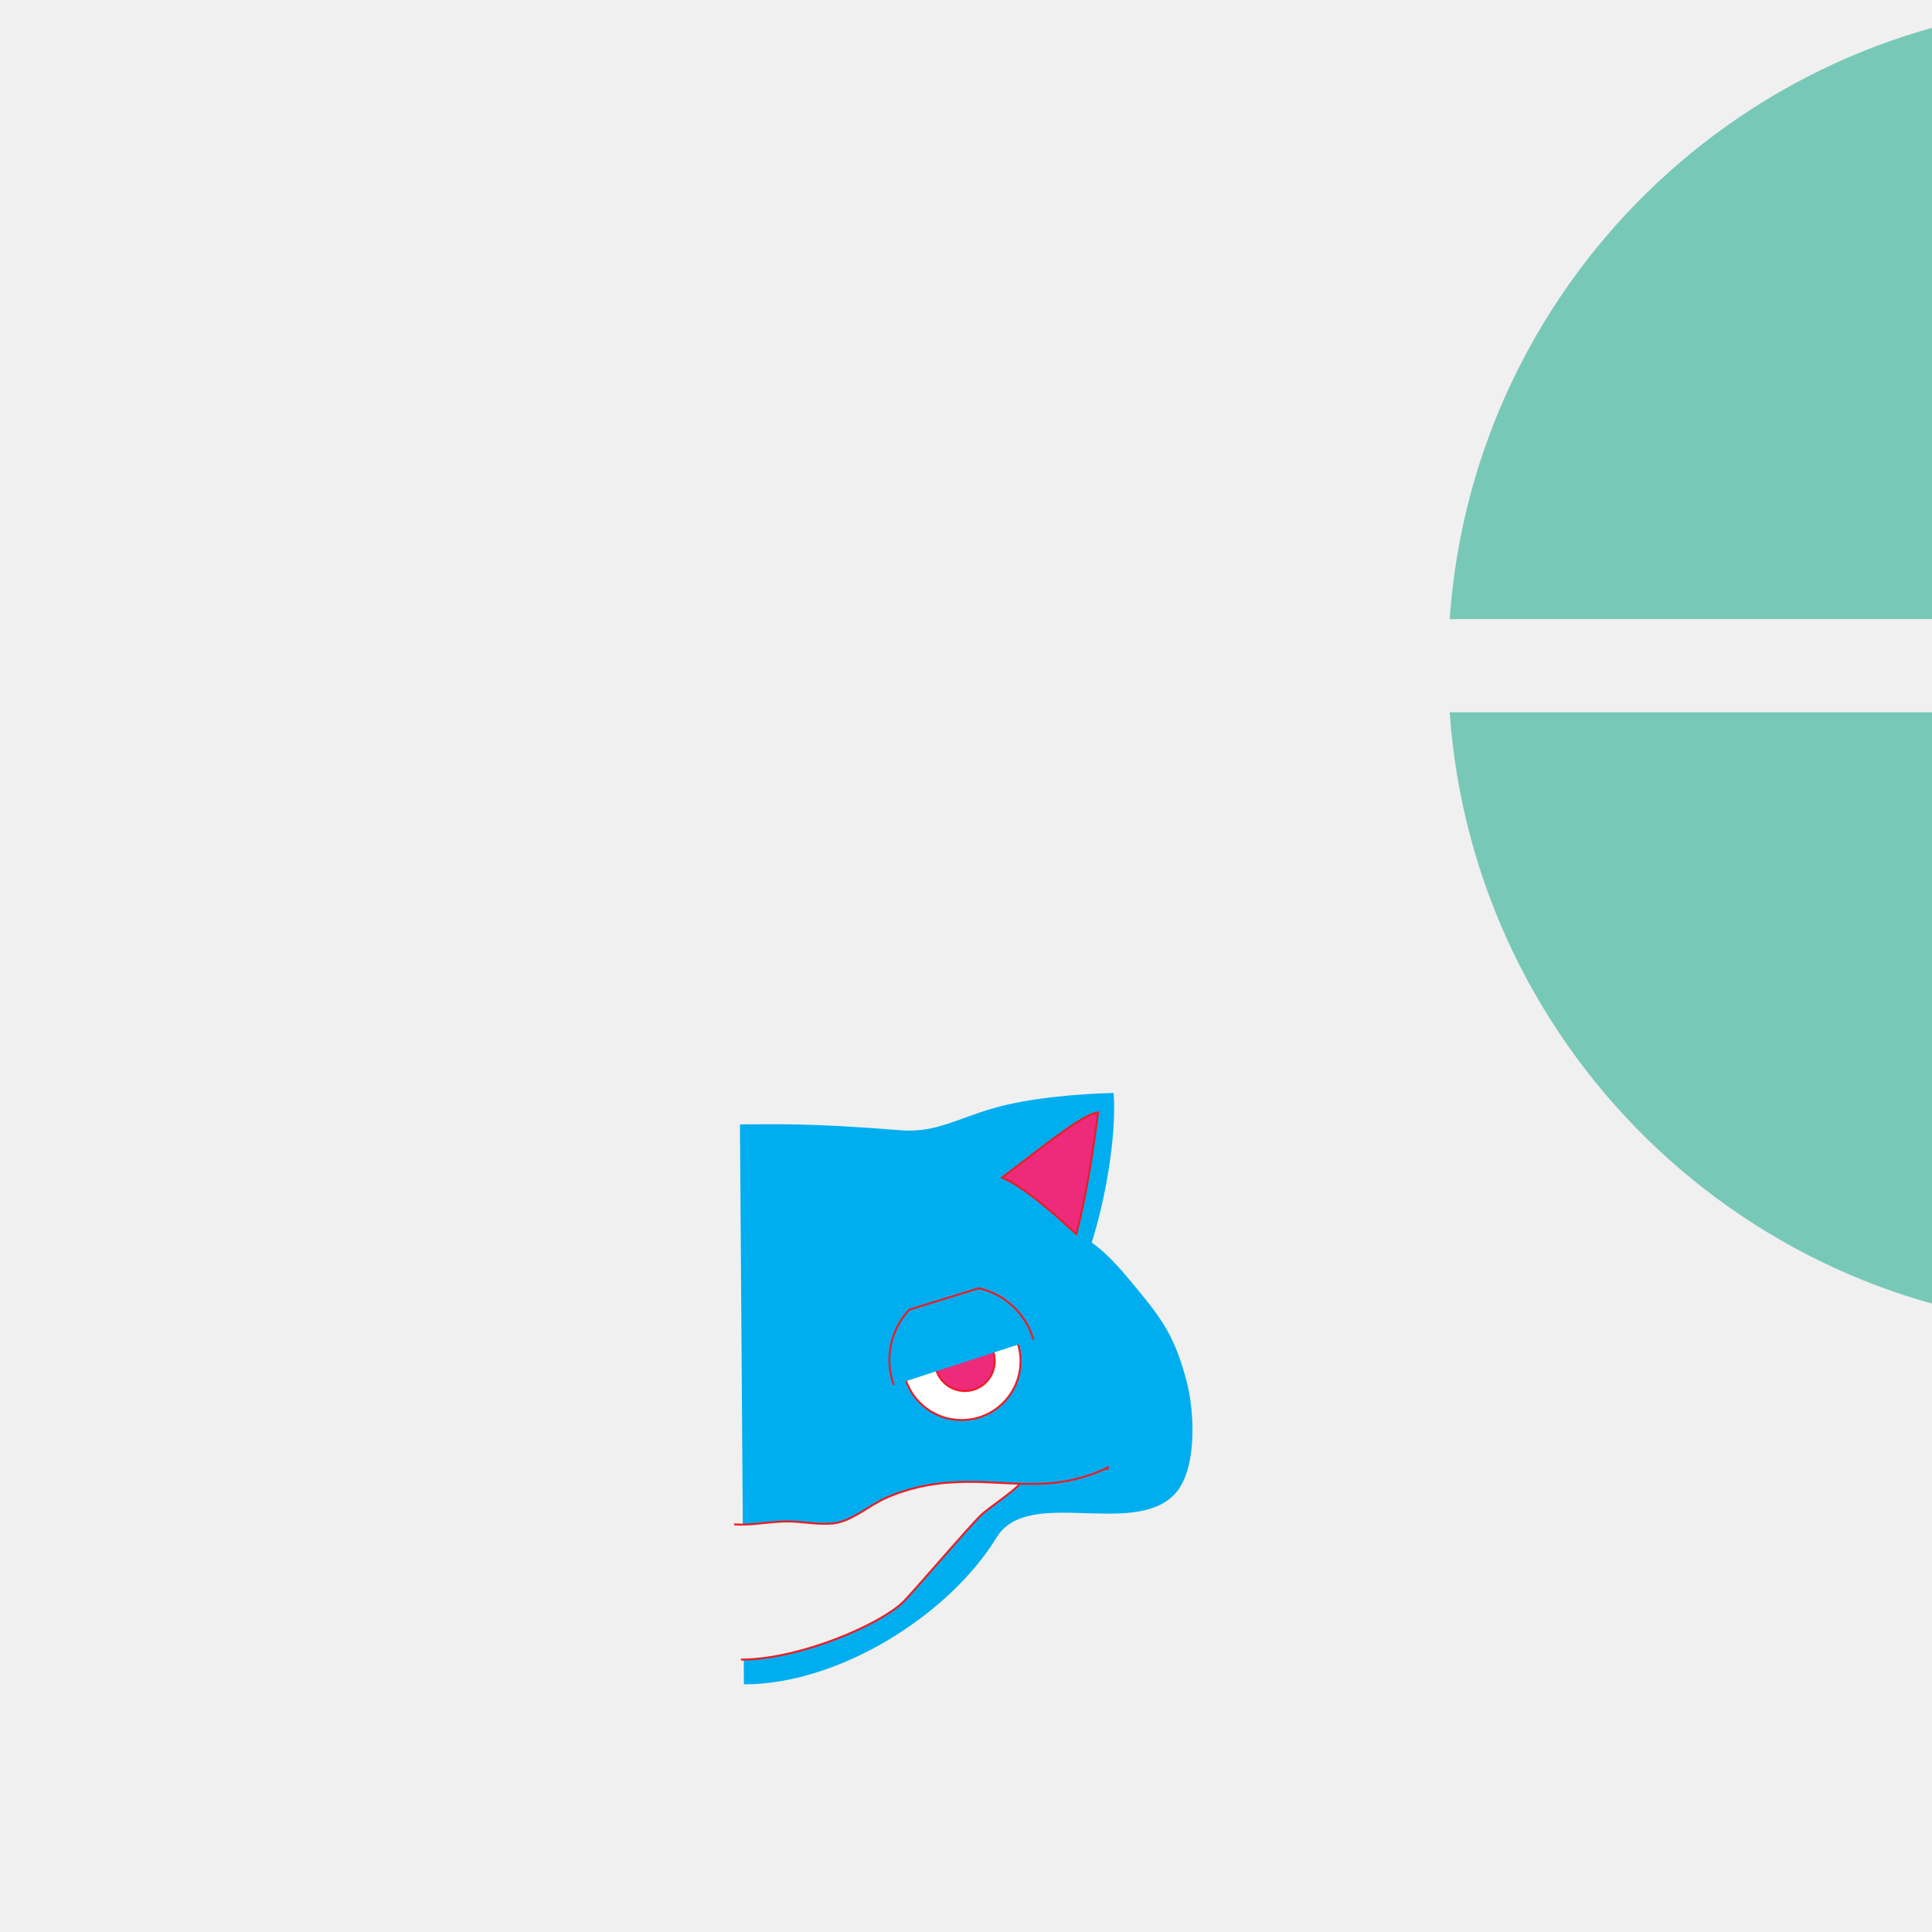
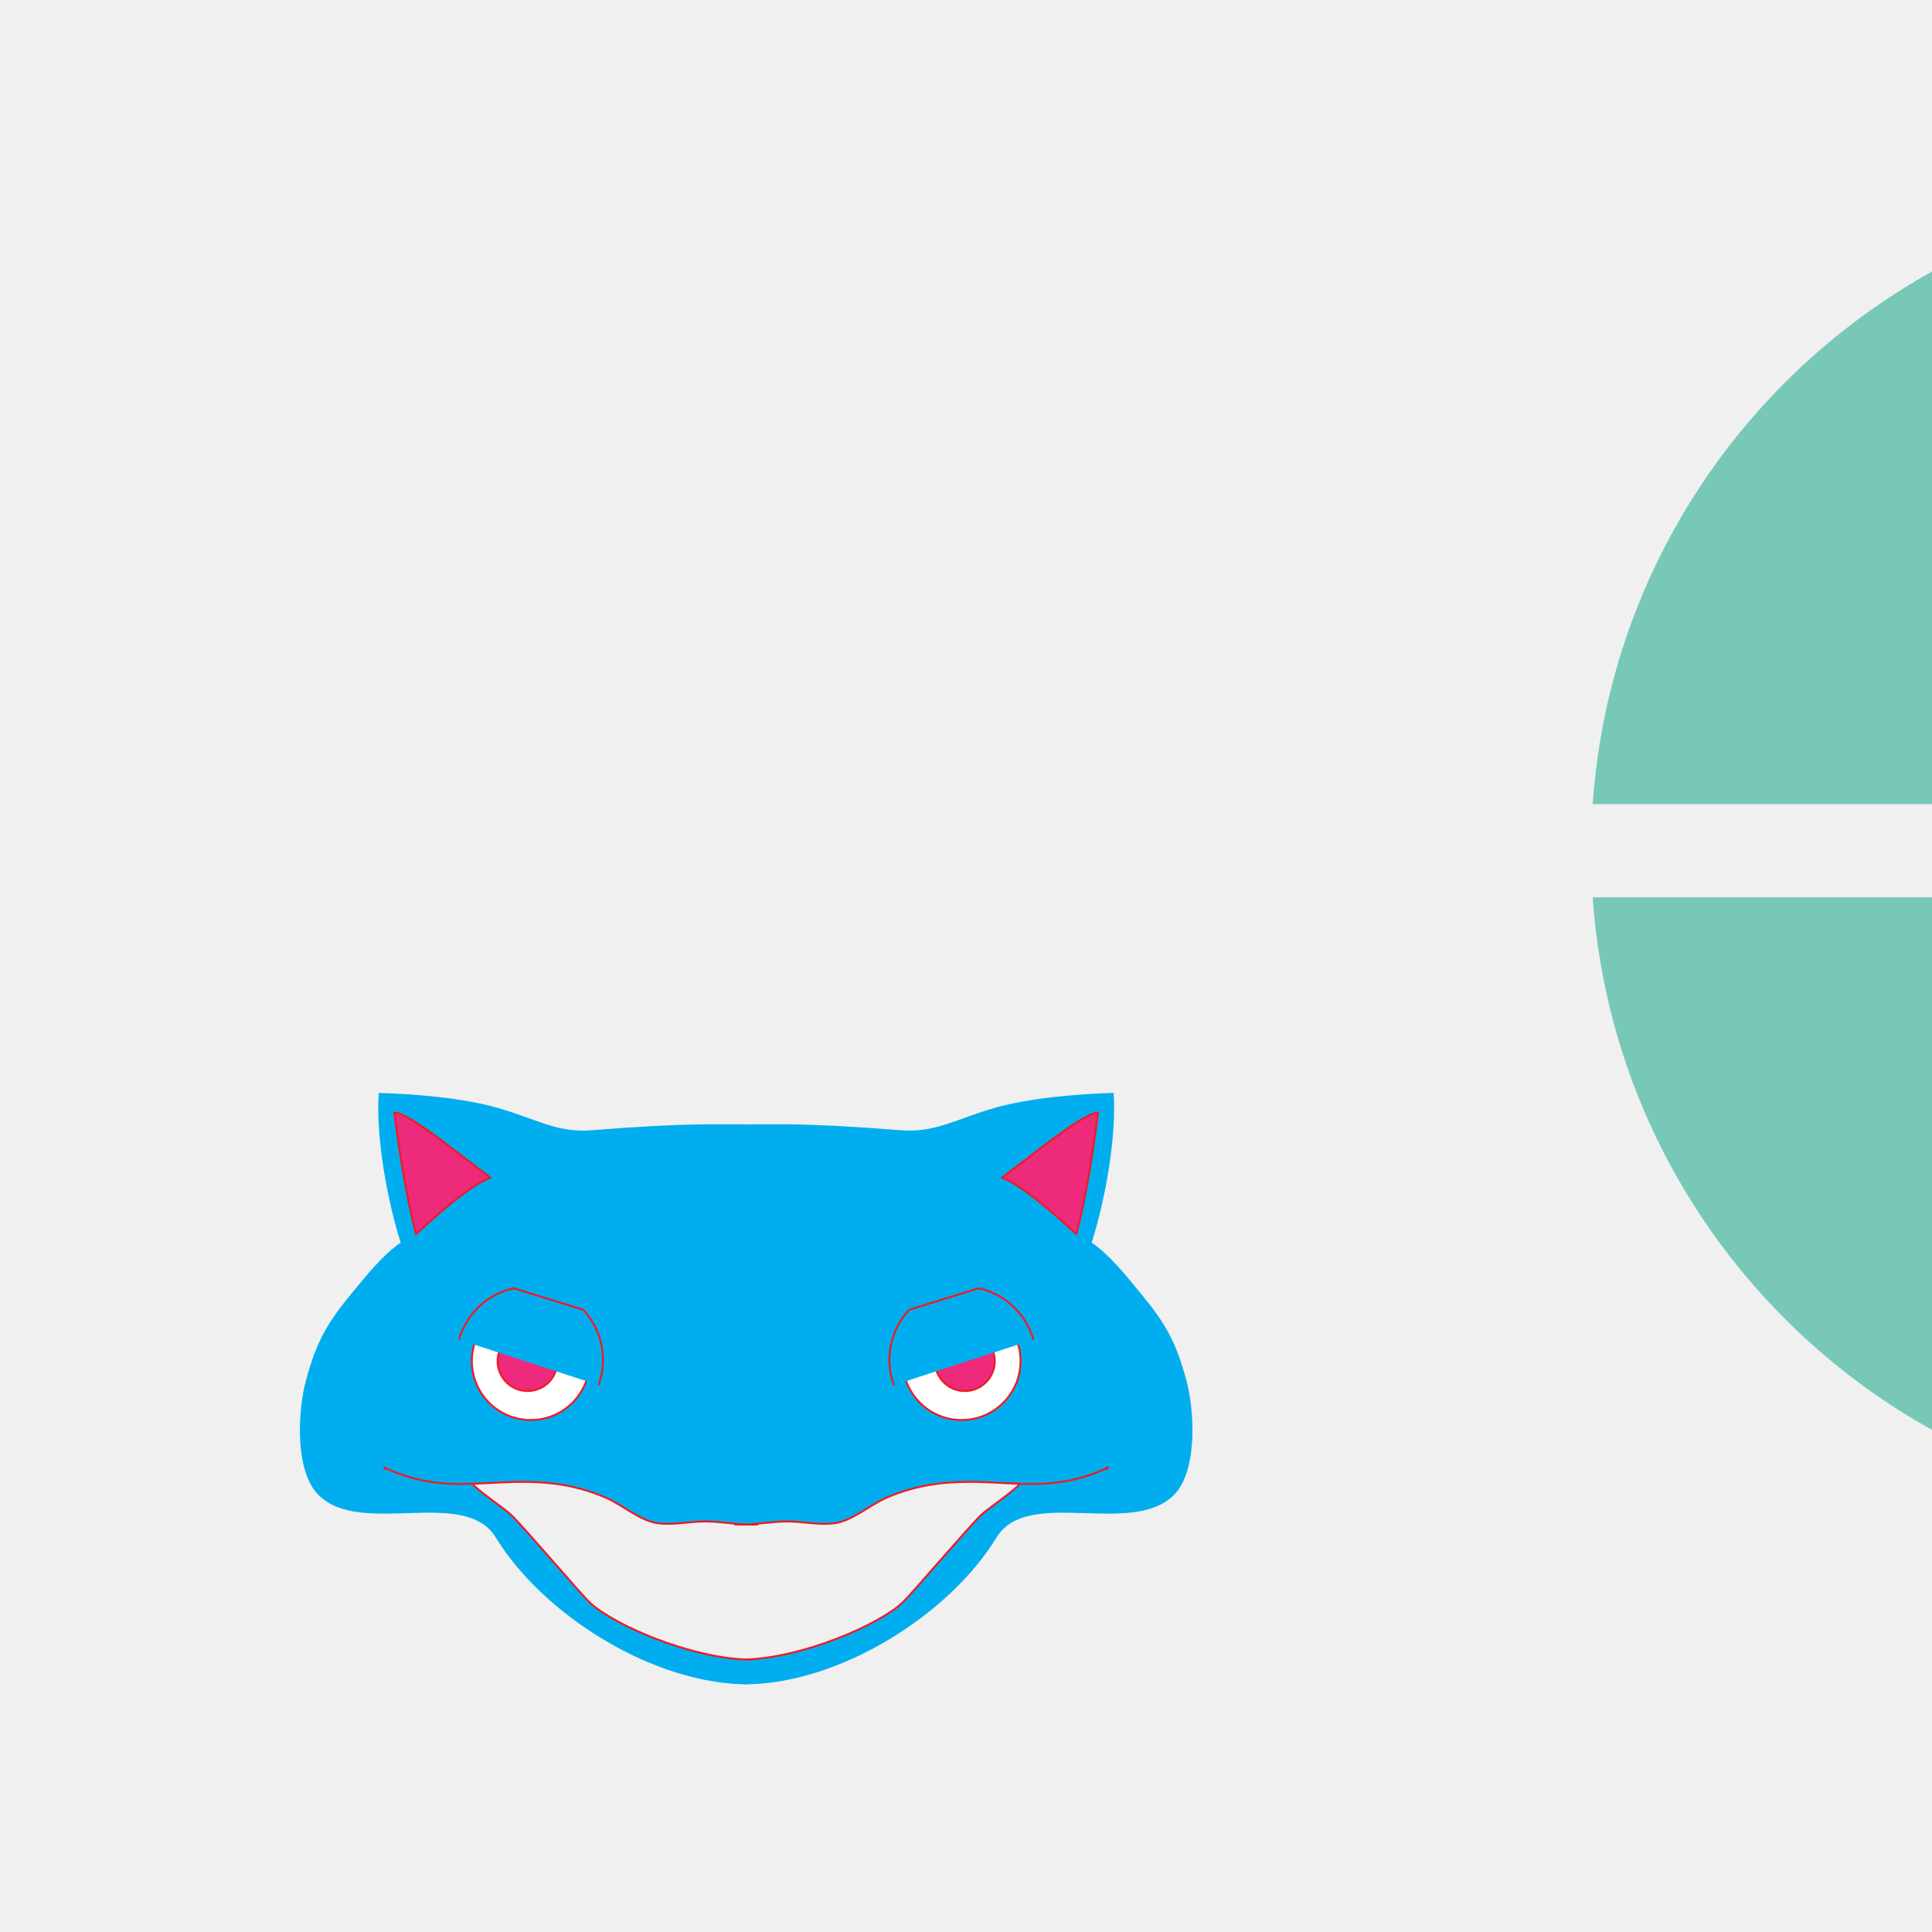
<svg xmlns="http://www.w3.org/2000/svg" version="1.1" id="Layer_1" x="0px" y="0px" width="1000px" height="1000px" viewBox="0 0 1000 1000" enable-background="new 0 0 1000 1000" xml:space="preserve">
-   <path fill="#78C8B8" d="M1434.19,368.707c-12.393,178.038-160.737,318.617-341.921,318.617  c-181.193,0-329.529-140.579-341.904-318.617H1434.19z M750.365,320.459C762.74,142.431,911.094,1.842,1092.287,1.842  c181.184,0,329.52,140.588,341.903,318.617H750.365z" />
+   <path fill="#78C8B8" d="M1508.19,464.457c-12.393,178.038-160.737,318.617-341.921,318.617  c-181.193,0-329.529-140.579-341.904-318.617H1508.19z M824.365,416.209C836.74,238.181,985.094,97.592,1166.287,97.592  c181.184,0,329.52,140.588,341.903,318.617H824.365z" />
  <path fill="#00AEEF" d="M607.61,773.8c-21.96,22.01-75.681-4.439-91.811,22.03c-23.99,39.36-80.75,75.99-130.75,75.99l-0.09-12.83  c29.87-0.561,70.01-17.98,82.18-29.48c4.83-4.569,34.52-39.5,40.86-45.51c3.27-3.09,18.02-13.07,19.81-16.01  c-8.739-0.271-17.479-1.021-26.42-0.99c-15.11,0.04-28.399,2.16-42.419,8.14c-8.72,3.721-18.1,12.32-27.5,13.36  c-7.87,0.87-16.14-1-24.08-1c-7.52,0-15.39,1.53-22.92,1.63L383,582c18,0,33.78-0.94,83,3c18.47,1.48,28.95-5.94,49.02-11.62  c17.811-5.05,42.921-7.21,61.4-7.68c1.58,23.3-4.57,56.149-11.36,77.46c9.561,6.62,17.801,17.12,25.271,26.17  c13,15.75,18.27,24.99,23.75,45.15C618.3,730.01,620.05,761.33,607.61,773.8z" />
  <circle fill="#FFFFFF" stroke="#ED1C24" stroke-miterlimit="10" cx="497.722" cy="704.5" r="30.5" />
  <circle fill="#EE2A7B" stroke="#ED1C24" stroke-miterlimit="10" cx="499.389" cy="704.5" r="15.5" />
  <path fill="#00AEEF" stroke="#ED1C24" stroke-miterlimit="10" d="M534.885,693.383c-3.772-13.078-14.435-23.534-28.309-26.58  l-35.93,11.085c-5.291,5.62-8.92,12.906-9.982,21.158c-0.805,6.258-0.046,12.346,1.984,17.88" />
  <path fill="none" stroke="#ED1C24" stroke-miterlimit="10" d="M572,760.5c0.76-0.43,1.44,0.22,1.44-0.94  c-6.66,3.271-13.521,5.49-20.95,6.931c-8.32,1.6-16.5,1.76-24.681,1.5c-8.739-0.271-17.479-1.021-26.42-0.99  c-15.11,0.04-28.399,2.16-42.419,8.14c-8.72,3.721-18.1,12.32-27.5,13.36c-7.87,0.87-16.14-1-24.08-1c-7.52,0-15.39,1.53-22.92,1.63  c-1.51,0.021-3-0.01-4.47-0.13" />
  <path fill="none" stroke="#ED1C24" stroke-miterlimit="10" d="M528,767.5c0,0.13-0.06,0.29-0.19,0.49  c-1.79,2.939-16.54,12.92-19.81,16.01c-6.34,6.01-36.03,40.94-40.86,45.51c-12.17,11.5-52.31,28.92-82.18,29.48  c-0.49,0.01-0.97,0.01-1.46,0.01" />
  <path fill="#EE2A7B" stroke="#ED1C24" stroke-miterlimit="10" d="M518.667,609.5c12.208,5.167,28.458,20.229,38.458,29.25  c5.375-21.083,8.577-42.377,11.208-62.917c-5.605,0.336-19.163,10.659-24.062,14.167L518.667,609.5z" />
+   <path fill="#00AEEF" d="M164.838,773.8c21.96,22.01,75.681-4.439,91.811,22.03c23.99,39.36,80.75,75.99,130.75,75.99l0.09-12.83  c-29.87-0.561-70.01-17.98-82.18-29.48c-4.83-4.569-34.52-39.5-40.86-45.51c-3.27-3.09-18.02-13.07-19.81-16.01  c8.739-0.271,17.479-1.021,26.42-0.99c15.11,0.04,28.399,2.16,42.419,8.14c8.72,3.721,18.1,12.32,27.5,13.36  c7.87,0.87,16.14-1,24.081-1c7.52,0,15.39,1.53,22.92,1.63l1.47-207.13c-18,0-33.78-0.94-83,3c-18.47,1.48-28.95-5.94-49.02-11.62  c-17.811-5.05-42.921-7.21-61.4-7.68c-1.58,23.3,4.57,56.149,11.36,77.46c-9.561,6.62-17.801,17.12-25.271,26.17  c-13,15.75-18.27,24.99-23.75,45.15C154.148,730.01,152.398,761.33,164.838,773.8z" />
+   <circle fill="#FFFFFF" stroke="#ED1C24" stroke-miterlimit="10" cx="274.726" cy="704.5" r="30.5" />
+   <circle fill="#EE2A7B" stroke="#ED1C24" stroke-miterlimit="10" cx="273.06" cy="704.5" r="15.5" />
+   <path fill="#00AEEF" stroke="#ED1C24" stroke-miterlimit="10" d="M309.8,716.926c2.03-5.534,2.79-11.622,1.984-17.88  c-1.063-8.252-4.692-15.538-9.982-21.158l-35.93-11.085c-13.874,3.046-24.536,13.502-28.309,26.58" />
+   <path fill="none" stroke="#ED1C24" stroke-miterlimit="10" d="M392.448,789c-1.47,0.12-2.96,0.15-4.47,0.13  c-7.53-0.1-15.4-1.63-22.92-1.63c-7.94,0-16.211,1.87-24.081,1c-9.4-1.04-18.78-9.64-27.5-13.36c-14.02-5.979-27.31-8.1-42.419-8.14  c-8.94-0.03-17.681,0.72-26.42,0.99c-8.181,0.26-16.36,0.1-24.681-1.5c-7.43-1.44-14.29-3.66-20.95-6.931  c0,1.16,0.681,0.511,1.44,0.94" />
+   <path fill="none" stroke="#ED1C24" stroke-miterlimit="10" d="M388.948,859c-0.49,0-0.97,0-1.46-0.01  c-29.87-0.561-70.01-17.98-82.18-29.48c-4.83-4.569-34.52-39.5-40.86-45.51c-3.27-3.09-18.02-13.07-19.81-16.01  c-0.131-0.2-0.19-0.36-0.19-0.49" />
+   <path fill="#EE2A7B" stroke="#ED1C24" stroke-miterlimit="10" d="M253.781,609.5c-12.208,5.167-28.458,20.229-38.458,29.25  c-5.375-21.083-8.577-42.377-11.208-62.917c5.605,0.336,19.163,10.659,24.062,14.167L253.781,609.5z" />
</svg>
